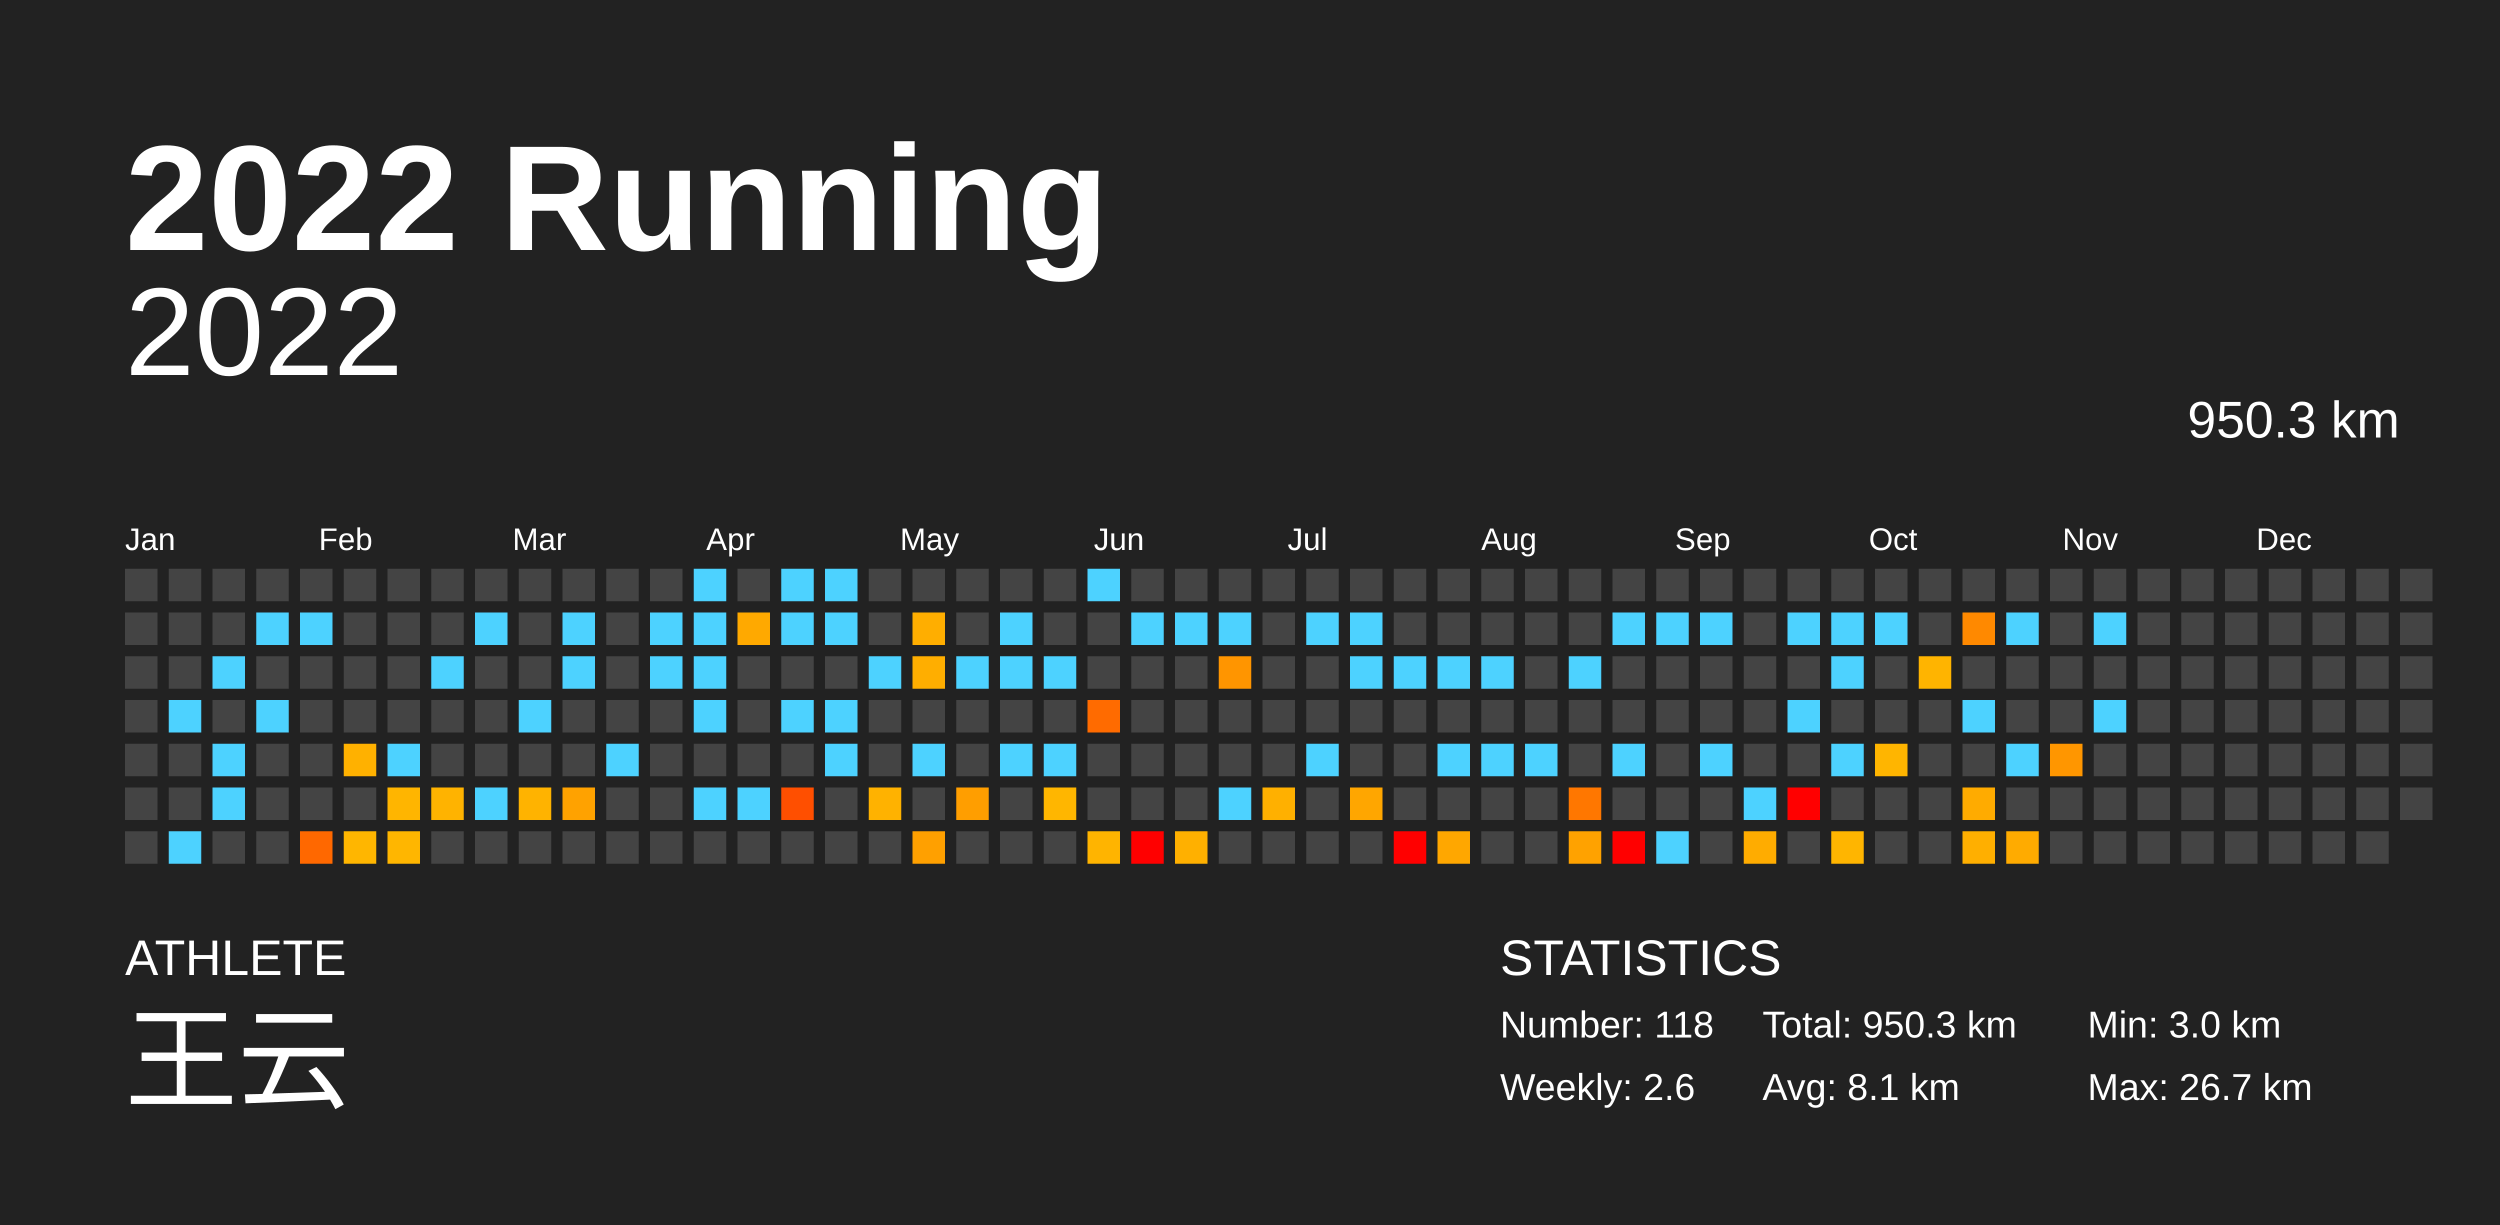
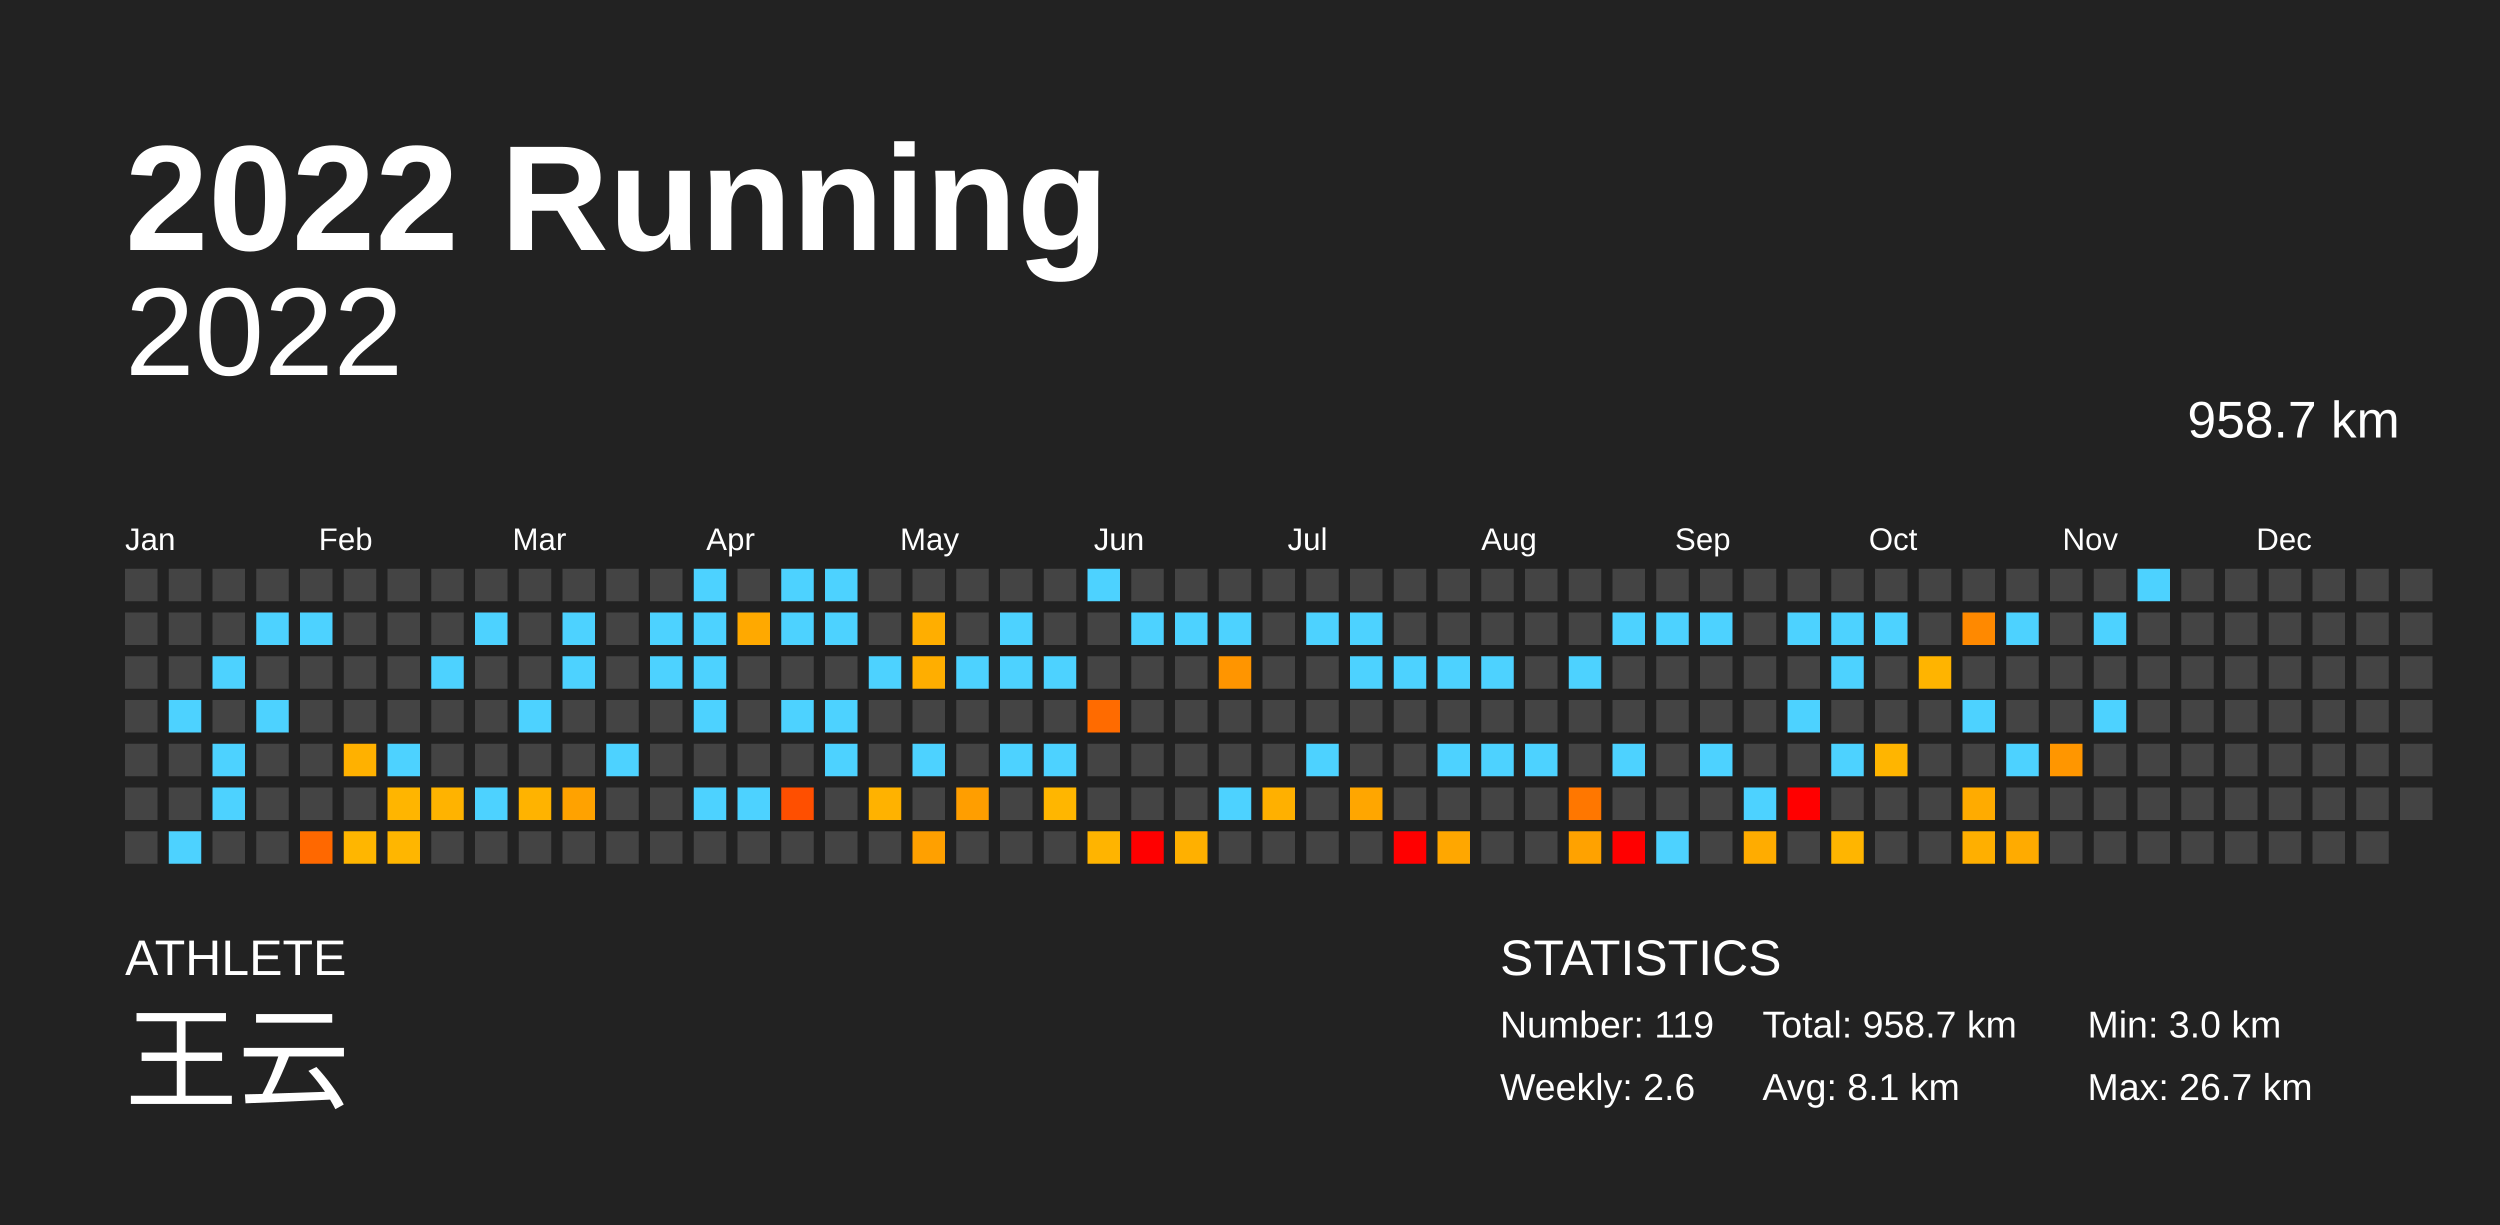
<svg xmlns="http://www.w3.org/2000/svg" baseProfile="full" height="98mm" version="1.1" viewBox="0,0,200,98" width="200mm">
  <defs />
  <rect fill="#222222" height="98" width="200" x="0" y="0" />
  <text fill="#FFFFFF" style="font-size:12px; font-family:Arial; font-weight:bold;" x="10" y="20">2022 Running</text>
  <text fill="#FFFFFF" style="font-size:4px; font-family:Arial" x="10" y="78">ATHLETE</text>
  <text fill="#FFFFFF" style="font-size:9px; font-family:Arial" x="10" y="88">王云</text>
  <text fill="#FFFFFF" style="font-size:4px; font-family:Arial" x="120" y="78">STATISTICS</text>
-   <text fill="#FFFFFF" style="font-size:3px; font-family:Arial" x="120" y="83">Number: 118</text>
+   <text fill="#FFFFFF" style="font-size:3px; font-family:Arial" x="120" y="83">Number: 119</text>
  <text fill="#FFFFFF" style="font-size:3px; font-family:Arial" x="120" y="88">Weekly: 2.6</text>
-   <text fill="#FFFFFF" style="font-size:3px; font-family:Arial" x="141" y="83">Total: 950.3 km</text>
+   <text fill="#FFFFFF" style="font-size:3px; font-family:Arial" x="141" y="83">Total: 958.7 km</text>
  <text fill="#FFFFFF" style="font-size:3px; font-family:Arial" x="141" y="88">Avg: 8.1 km</text>
  <text fill="#FFFFFF" style="font-size:3px; font-family:Arial" x="167" y="83">Min: 3.0 km</text>
  <text fill="#FFFFFF" style="font-size:3px; font-family:Arial" x="167" y="88">Max: 26.7 km</text>
  <text alignment-baseline="hanging" fill="#FFFFFF" style="font-size:10.0px; font-family:Arial;" x="10" y="30">2022</text>
-   <text alignment-baseline="hanging" fill="#FFFFFF" style="font-size:4.125px; font-family:Arial;" x="175" y="35">950.3 km</text>
+   <text alignment-baseline="hanging" fill="#FFFFFF" style="font-size:4.125px; font-family:Arial;" x="175" y="35">958.7 km</text>
  <text fill="#FFFFFF" style="font-size:2.5px; font-family:Arial" x="10.0" y="44">Jan</text>
  <text fill="#FFFFFF" style="font-size:2.5px; font-family:Arial" x="25.5" y="44">Feb</text>
  <text fill="#FFFFFF" style="font-size:2.5px; font-family:Arial" x="41.0" y="44">Mar</text>
  <text fill="#FFFFFF" style="font-size:2.5px; font-family:Arial" x="56.5" y="44">Apr</text>
  <text fill="#FFFFFF" style="font-size:2.5px; font-family:Arial" x="72.0" y="44">May</text>
  <text fill="#FFFFFF" style="font-size:2.5px; font-family:Arial" x="87.5" y="44">Jun</text>
  <text fill="#FFFFFF" style="font-size:2.5px; font-family:Arial" x="103.0" y="44">Jul</text>
  <text fill="#FFFFFF" style="font-size:2.5px; font-family:Arial" x="118.5" y="44">Aug</text>
  <text fill="#FFFFFF" style="font-size:2.5px; font-family:Arial" x="134.0" y="44">Sep</text>
  <text fill="#FFFFFF" style="font-size:2.5px; font-family:Arial" x="149.5" y="44">Oct</text>
  <text fill="#FFFFFF" style="font-size:2.5px; font-family:Arial" x="165.0" y="44">Nov</text>
  <text fill="#FFFFFF" style="font-size:2.5px; font-family:Arial" x="180.5" y="44">Dec</text>
  <rect fill="#444444" height="2.6" width="2.6" x="10.0" y="45.5" />
  <rect fill="#444444" height="2.6" width="2.6" x="10.0" y="49.0" />
  <rect fill="#444444" height="2.6" width="2.6" x="10.0" y="52.5" />
  <rect fill="#444444" height="2.6" width="2.6" x="10.0" y="56.0" />
  <rect fill="#444444" height="2.6" width="2.6" x="10.0" y="59.5" />
  <rect fill="#444444" height="2.6" width="2.6" x="10.0" y="63.0" />
  <rect fill="#444444" height="2.6" width="2.6" x="10.0" y="66.5" />
  <rect fill="#444444" height="2.6" width="2.6" x="13.5" y="45.5" />
  <rect fill="#444444" height="2.6" width="2.6" x="13.5" y="49.0" />
  <rect fill="#444444" height="2.6" width="2.6" x="13.5" y="52.5" />
  <rect fill="#4dd2ff" height="2.6" width="2.6" x="13.5" y="56.0" />
  <rect fill="#444444" height="2.6" width="2.6" x="13.5" y="59.5" />
  <rect fill="#444444" height="2.6" width="2.6" x="13.5" y="63.0" />
  <rect fill="#4dd2ff" height="2.6" width="2.6" x="13.5" y="66.5" />
  <rect fill="#444444" height="2.6" width="2.6" x="17.0" y="45.5" />
  <rect fill="#444444" height="2.6" width="2.6" x="17.0" y="49.0" />
  <rect fill="#4dd2ff" height="2.6" width="2.6" x="17.0" y="52.5" />
  <rect fill="#444444" height="2.6" width="2.6" x="17.0" y="56.0" />
  <rect fill="#4dd2ff" height="2.6" width="2.6" x="17.0" y="59.5" />
  <rect fill="#4dd2ff" height="2.6" width="2.6" x="17.0" y="63.0" />
  <rect fill="#444444" height="2.6" width="2.6" x="17.0" y="66.5" />
  <rect fill="#444444" height="2.6" width="2.6" x="20.5" y="45.5" />
  <rect fill="#4dd2ff" height="2.6" width="2.6" x="20.5" y="49.0" />
  <rect fill="#444444" height="2.6" width="2.6" x="20.5" y="52.5" />
  <rect fill="#4dd2ff" height="2.6" width="2.6" x="20.5" y="56.0" />
  <rect fill="#444444" height="2.6" width="2.6" x="20.5" y="59.5" />
  <rect fill="#444444" height="2.6" width="2.6" x="20.5" y="63.0" />
  <rect fill="#444444" height="2.6" width="2.6" x="20.5" y="66.5" />
  <rect fill="#444444" height="2.6" width="2.6" x="24.0" y="45.5" />
  <rect fill="#4dd2ff" height="2.6" width="2.6" x="24.0" y="49.0" />
  <rect fill="#444444" height="2.6" width="2.6" x="24.0" y="52.5" />
  <rect fill="#444444" height="2.6" width="2.6" x="24.0" y="56.0" />
  <rect fill="#444444" height="2.6" width="2.6" x="24.0" y="59.5" />
  <rect fill="#444444" height="2.6" width="2.6" x="24.0" y="63.0" />
  <rect fill="#ff6800" height="2.6" width="2.6" x="24.0" y="66.5" />
  <rect fill="#444444" height="2.6" width="2.6" x="27.5" y="45.5" />
  <rect fill="#444444" height="2.6" width="2.6" x="27.5" y="49.0" />
  <rect fill="#444444" height="2.6" width="2.6" x="27.5" y="52.5" />
  <rect fill="#444444" height="2.6" width="2.6" x="27.5" y="56.0" />
  <rect fill="#ffb100" height="2.6" width="2.6" x="27.5" y="59.5" />
  <rect fill="#444444" height="2.6" width="2.6" x="27.5" y="63.0" />
  <rect fill="#ffb600" height="2.6" width="2.6" x="27.5" y="66.5" />
  <rect fill="#444444" height="2.6" width="2.6" x="31.0" y="45.5" />
  <rect fill="#444444" height="2.6" width="2.6" x="31.0" y="49.0" />
  <rect fill="#444444" height="2.6" width="2.6" x="31.0" y="52.5" />
  <rect fill="#444444" height="2.6" width="2.6" x="31.0" y="56.0" />
  <rect fill="#4dd2ff" height="2.6" width="2.6" x="31.0" y="59.5" />
  <rect fill="#ffb500" height="2.6" width="2.6" x="31.0" y="63.0" />
  <rect fill="#ffb600" height="2.6" width="2.6" x="31.0" y="66.5" />
  <rect fill="#444444" height="2.6" width="2.6" x="34.5" y="45.5" />
  <rect fill="#444444" height="2.6" width="2.6" x="34.5" y="49.0" />
  <rect fill="#4dd2ff" height="2.6" width="2.6" x="34.5" y="52.5" />
  <rect fill="#444444" height="2.6" width="2.6" x="34.5" y="56.0" />
  <rect fill="#444444" height="2.6" width="2.6" x="34.5" y="59.5" />
  <rect fill="#ffb300" height="2.6" width="2.6" x="34.5" y="63.0" />
  <rect fill="#444444" height="2.6" width="2.6" x="34.5" y="66.5" />
  <rect fill="#444444" height="2.6" width="2.6" x="38.0" y="45.5" />
  <rect fill="#4dd2ff" height="2.6" width="2.6" x="38.0" y="49.0" />
  <rect fill="#444444" height="2.6" width="2.6" x="38.0" y="52.5" />
  <rect fill="#444444" height="2.6" width="2.6" x="38.0" y="56.0" />
  <rect fill="#444444" height="2.6" width="2.6" x="38.0" y="59.5" />
  <rect fill="#4dd2ff" height="2.6" width="2.6" x="38.0" y="63.0" />
  <rect fill="#444444" height="2.6" width="2.6" x="38.0" y="66.5" />
  <rect fill="#444444" height="2.6" width="2.6" x="41.5" y="45.5" />
  <rect fill="#444444" height="2.6" width="2.6" x="41.5" y="49.0" />
  <rect fill="#444444" height="2.6" width="2.6" x="41.5" y="52.5" />
  <rect fill="#4dd2ff" height="2.6" width="2.6" x="41.5" y="56.0" />
  <rect fill="#444444" height="2.6" width="2.6" x="41.5" y="59.5" />
  <rect fill="#ffb300" height="2.6" width="2.6" x="41.5" y="63.0" />
  <rect fill="#444444" height="2.6" width="2.6" x="41.5" y="66.5" />
  <rect fill="#444444" height="2.6" width="2.6" x="45.0" y="45.5" />
  <rect fill="#4dd2ff" height="2.6" width="2.6" x="45.0" y="49.0" />
  <rect fill="#4dd2ff" height="2.6" width="2.6" x="45.0" y="52.5" />
  <rect fill="#444444" height="2.6" width="2.6" x="45.0" y="56.0" />
  <rect fill="#444444" height="2.6" width="2.6" x="45.0" y="59.5" />
  <rect fill="#ffa200" height="2.6" width="2.6" x="45.0" y="63.0" />
  <rect fill="#444444" height="2.6" width="2.6" x="45.0" y="66.5" />
  <rect fill="#444444" height="2.6" width="2.6" x="48.5" y="45.5" />
  <rect fill="#444444" height="2.6" width="2.6" x="48.5" y="49.0" />
  <rect fill="#444444" height="2.6" width="2.6" x="48.5" y="52.5" />
  <rect fill="#444444" height="2.6" width="2.6" x="48.5" y="56.0" />
  <rect fill="#4dd2ff" height="2.6" width="2.6" x="48.5" y="59.5" />
  <rect fill="#444444" height="2.6" width="2.6" x="48.5" y="63.0" />
  <rect fill="#444444" height="2.6" width="2.6" x="48.5" y="66.5" />
  <rect fill="#444444" height="2.6" width="2.6" x="52.0" y="45.5" />
  <rect fill="#4dd2ff" height="2.6" width="2.6" x="52.0" y="49.0" />
  <rect fill="#4dd2ff" height="2.6" width="2.6" x="52.0" y="52.5" />
  <rect fill="#444444" height="2.6" width="2.6" x="52.0" y="56.0" />
  <rect fill="#444444" height="2.6" width="2.6" x="52.0" y="59.5" />
  <rect fill="#444444" height="2.6" width="2.6" x="52.0" y="63.0" />
  <rect fill="#444444" height="2.6" width="2.6" x="52.0" y="66.5" />
  <rect fill="#4dd2ff" height="2.6" width="2.6" x="55.5" y="45.5" />
  <rect fill="#4dd2ff" height="2.6" width="2.6" x="55.5" y="49.0" />
  <rect fill="#4dd2ff" height="2.6" width="2.6" x="55.5" y="52.5" />
  <rect fill="#4dd2ff" height="2.6" width="2.6" x="55.5" y="56.0" />
  <rect fill="#444444" height="2.6" width="2.6" x="55.5" y="59.5" />
  <rect fill="#4dd2ff" height="2.6" width="2.6" x="55.5" y="63.0" />
  <rect fill="#444444" height="2.6" width="2.6" x="55.5" y="66.5" />
  <rect fill="#444444" height="2.6" width="2.6" x="59.0" y="45.5" />
  <rect fill="#ffa900" height="2.6" width="2.6" x="59.0" y="49.0" />
  <rect fill="#444444" height="2.6" width="2.6" x="59.0" y="52.5" />
  <rect fill="#444444" height="2.6" width="2.6" x="59.0" y="56.0" />
  <rect fill="#444444" height="2.6" width="2.6" x="59.0" y="59.5" />
  <rect fill="#4dd2ff" height="2.6" width="2.6" x="59.0" y="63.0" />
  <rect fill="#444444" height="2.6" width="2.6" x="59.0" y="66.5" />
  <rect fill="#4dd2ff" height="2.6" width="2.6" x="62.5" y="45.5" />
  <rect fill="#4dd2ff" height="2.6" width="2.6" x="62.5" y="49.0" />
  <rect fill="#444444" height="2.6" width="2.6" x="62.5" y="52.5" />
  <rect fill="#4dd2ff" height="2.6" width="2.6" x="62.5" y="56.0" />
  <rect fill="#444444" height="2.6" width="2.6" x="62.5" y="59.5" />
  <rect fill="#ff4f00" height="2.6" width="2.6" x="62.5" y="63.0" />
  <rect fill="#444444" height="2.6" width="2.6" x="62.5" y="66.5" />
  <rect fill="#4dd2ff" height="2.6" width="2.6" x="66.0" y="45.5" />
  <rect fill="#4dd2ff" height="2.6" width="2.6" x="66.0" y="49.0" />
  <rect fill="#444444" height="2.6" width="2.6" x="66.0" y="52.5" />
  <rect fill="#4dd2ff" height="2.6" width="2.6" x="66.0" y="56.0" />
  <rect fill="#4dd2ff" height="2.6" width="2.6" x="66.0" y="59.5" />
  <rect fill="#444444" height="2.6" width="2.6" x="66.0" y="63.0" />
  <rect fill="#444444" height="2.6" width="2.6" x="66.0" y="66.5" />
  <rect fill="#444444" height="2.6" width="2.6" x="69.5" y="45.5" />
  <rect fill="#444444" height="2.6" width="2.6" x="69.5" y="49.0" />
  <rect fill="#4dd2ff" height="2.6" width="2.6" x="69.5" y="52.5" />
  <rect fill="#444444" height="2.6" width="2.6" x="69.5" y="56.0" />
  <rect fill="#444444" height="2.6" width="2.6" x="69.5" y="59.5" />
  <rect fill="#ffb200" height="2.6" width="2.6" x="69.5" y="63.0" />
  <rect fill="#444444" height="2.6" width="2.6" x="69.5" y="66.5" />
  <rect fill="#444444" height="2.6" width="2.6" x="73.0" y="45.5" />
  <rect fill="#ffae00" height="2.6" width="2.6" x="73.0" y="49.0" />
  <rect fill="#ffae00" height="2.6" width="2.6" x="73.0" y="52.5" />
  <rect fill="#444444" height="2.6" width="2.6" x="73.0" y="56.0" />
  <rect fill="#4dd2ff" height="2.6" width="2.6" x="73.0" y="59.5" />
  <rect fill="#444444" height="2.6" width="2.6" x="73.0" y="63.0" />
  <rect fill="#ffa000" height="2.6" width="2.6" x="73.0" y="66.5" />
  <rect fill="#444444" height="2.6" width="2.6" x="76.5" y="45.5" />
  <rect fill="#444444" height="2.6" width="2.6" x="76.5" y="49.0" />
  <rect fill="#4dd2ff" height="2.6" width="2.6" x="76.5" y="52.5" />
  <rect fill="#444444" height="2.6" width="2.6" x="76.5" y="56.0" />
  <rect fill="#444444" height="2.6" width="2.6" x="76.5" y="59.5" />
  <rect fill="#ff9e00" height="2.6" width="2.6" x="76.5" y="63.0" />
  <rect fill="#444444" height="2.6" width="2.6" x="76.5" y="66.5" />
  <rect fill="#444444" height="2.6" width="2.6" x="80.0" y="45.5" />
  <rect fill="#4dd2ff" height="2.6" width="2.6" x="80.0" y="49.0" />
  <rect fill="#4dd2ff" height="2.6" width="2.6" x="80.0" y="52.5" />
  <rect fill="#444444" height="2.6" width="2.6" x="80.0" y="56.0" />
  <rect fill="#4dd2ff" height="2.6" width="2.6" x="80.0" y="59.5" />
  <rect fill="#444444" height="2.6" width="2.6" x="80.0" y="63.0" />
  <rect fill="#444444" height="2.6" width="2.6" x="80.0" y="66.5" />
  <rect fill="#444444" height="2.6" width="2.6" x="83.5" y="45.5" />
  <rect fill="#444444" height="2.6" width="2.6" x="83.5" y="49.0" />
  <rect fill="#4dd2ff" height="2.6" width="2.6" x="83.5" y="52.5" />
  <rect fill="#444444" height="2.6" width="2.6" x="83.5" y="56.0" />
  <rect fill="#4dd2ff" height="2.6" width="2.6" x="83.5" y="59.5" />
  <rect fill="#ffb600" height="2.6" width="2.6" x="83.5" y="63.0" />
  <rect fill="#444444" height="2.6" width="2.6" x="83.5" y="66.5" />
  <rect fill="#4dd2ff" height="2.6" width="2.6" x="87.0" y="45.5" />
  <rect fill="#444444" height="2.6" width="2.6" x="87.0" y="49.0" />
  <rect fill="#444444" height="2.6" width="2.6" x="87.0" y="52.5" />
  <rect fill="#ff6b00" height="2.6" width="2.6" x="87.0" y="56.0" />
  <rect fill="#444444" height="2.6" width="2.6" x="87.0" y="59.5" />
  <rect fill="#444444" height="2.6" width="2.6" x="87.0" y="63.0" />
  <rect fill="#ffb400" height="2.6" width="2.6" x="87.0" y="66.5" />
  <rect fill="#444444" height="2.6" width="2.6" x="90.5" y="45.5" />
  <rect fill="#4dd2ff" height="2.6" width="2.6" x="90.5" y="49.0" />
  <rect fill="#444444" height="2.6" width="2.6" x="90.5" y="52.5" />
  <rect fill="#444444" height="2.6" width="2.6" x="90.5" y="56.0" />
  <rect fill="#444444" height="2.6" width="2.6" x="90.5" y="59.5" />
  <rect fill="#444444" height="2.6" width="2.6" x="90.5" y="63.0" />
  <rect fill="red" height="2.6" width="2.6" x="90.5" y="66.5" />
  <rect fill="#444444" height="2.6" width="2.6" x="94.0" y="45.5" />
  <rect fill="#4dd2ff" height="2.6" width="2.6" x="94.0" y="49.0" />
  <rect fill="#444444" height="2.6" width="2.6" x="94.0" y="52.5" />
  <rect fill="#444444" height="2.6" width="2.6" x="94.0" y="56.0" />
  <rect fill="#444444" height="2.6" width="2.6" x="94.0" y="59.5" />
  <rect fill="#444444" height="2.6" width="2.6" x="94.0" y="63.0" />
  <rect fill="#ffb000" height="2.6" width="2.6" x="94.0" y="66.5" />
  <rect fill="#444444" height="2.6" width="2.6" x="97.5" y="45.5" />
  <rect fill="#4dd2ff" height="2.6" width="2.6" x="97.5" y="49.0" />
  <rect fill="#ff9500" height="2.6" width="2.6" x="97.5" y="52.5" />
  <rect fill="#444444" height="2.6" width="2.6" x="97.5" y="56.0" />
  <rect fill="#444444" height="2.6" width="2.6" x="97.5" y="59.5" />
  <rect fill="#4dd2ff" height="2.6" width="2.6" x="97.5" y="63.0" />
  <rect fill="#444444" height="2.6" width="2.6" x="97.5" y="66.5" />
  <rect fill="#444444" height="2.6" width="2.6" x="101.0" y="45.5" />
  <rect fill="#444444" height="2.6" width="2.6" x="101.0" y="49.0" />
  <rect fill="#444444" height="2.6" width="2.6" x="101.0" y="52.5" />
  <rect fill="#444444" height="2.6" width="2.6" x="101.0" y="56.0" />
  <rect fill="#444444" height="2.6" width="2.6" x="101.0" y="59.5" />
  <rect fill="#ffb000" height="2.6" width="2.6" x="101.0" y="63.0" />
  <rect fill="#444444" height="2.6" width="2.6" x="101.0" y="66.5" />
  <rect fill="#444444" height="2.6" width="2.6" x="104.5" y="45.5" />
  <rect fill="#4dd2ff" height="2.6" width="2.6" x="104.5" y="49.0" />
  <rect fill="#444444" height="2.6" width="2.6" x="104.5" y="52.5" />
  <rect fill="#444444" height="2.6" width="2.6" x="104.5" y="56.0" />
  <rect fill="#4dd2ff" height="2.6" width="2.6" x="104.5" y="59.5" />
  <rect fill="#444444" height="2.6" width="2.6" x="104.5" y="63.0" />
  <rect fill="#444444" height="2.6" width="2.6" x="104.5" y="66.5" />
  <rect fill="#444444" height="2.6" width="2.6" x="108.0" y="45.5" />
  <rect fill="#4dd2ff" height="2.6" width="2.6" x="108.0" y="49.0" />
  <rect fill="#4dd2ff" height="2.6" width="2.6" x="108.0" y="52.5" />
  <rect fill="#444444" height="2.6" width="2.6" x="108.0" y="56.0" />
  <rect fill="#444444" height="2.6" width="2.6" x="108.0" y="59.5" />
  <rect fill="#ffa600" height="2.6" width="2.6" x="108.0" y="63.0" />
  <rect fill="#444444" height="2.6" width="2.6" x="108.0" y="66.5" />
  <rect fill="#444444" height="2.6" width="2.6" x="111.5" y="45.5" />
  <rect fill="#444444" height="2.6" width="2.6" x="111.5" y="49.0" />
  <rect fill="#4dd2ff" height="2.6" width="2.6" x="111.5" y="52.5" />
  <rect fill="#444444" height="2.6" width="2.6" x="111.5" y="56.0" />
  <rect fill="#444444" height="2.6" width="2.6" x="111.5" y="59.5" />
  <rect fill="#444444" height="2.6" width="2.6" x="111.5" y="63.0" />
  <rect fill="red" height="2.6" width="2.6" x="111.5" y="66.5" />
  <rect fill="#444444" height="2.6" width="2.6" x="115.0" y="45.5" />
  <rect fill="#444444" height="2.6" width="2.6" x="115.0" y="49.0" />
  <rect fill="#4dd2ff" height="2.6" width="2.6" x="115.0" y="52.5" />
  <rect fill="#444444" height="2.6" width="2.6" x="115.0" y="56.0" />
  <rect fill="#4dd2ff" height="2.6" width="2.6" x="115.0" y="59.5" />
  <rect fill="#444444" height="2.6" width="2.6" x="115.0" y="63.0" />
  <rect fill="#ffa700" height="2.6" width="2.6" x="115.0" y="66.5" />
  <rect fill="#444444" height="2.6" width="2.6" x="118.5" y="45.5" />
  <rect fill="#444444" height="2.6" width="2.6" x="118.5" y="49.0" />
  <rect fill="#4dd2ff" height="2.6" width="2.6" x="118.5" y="52.5" />
  <rect fill="#444444" height="2.6" width="2.6" x="118.5" y="56.0" />
  <rect fill="#4dd2ff" height="2.6" width="2.6" x="118.5" y="59.5" />
  <rect fill="#444444" height="2.6" width="2.6" x="118.5" y="63.0" />
  <rect fill="#444444" height="2.6" width="2.6" x="118.5" y="66.5" />
  <rect fill="#444444" height="2.6" width="2.6" x="122.0" y="45.5" />
  <rect fill="#444444" height="2.6" width="2.6" x="122.0" y="49.0" />
  <rect fill="#444444" height="2.6" width="2.6" x="122.0" y="52.5" />
  <rect fill="#444444" height="2.6" width="2.6" x="122.0" y="56.0" />
  <rect fill="#4dd2ff" height="2.6" width="2.6" x="122.0" y="59.5" />
  <rect fill="#444444" height="2.6" width="2.6" x="122.0" y="63.0" />
  <rect fill="#444444" height="2.6" width="2.6" x="122.0" y="66.5" />
  <rect fill="#444444" height="2.6" width="2.6" x="125.5" y="45.5" />
  <rect fill="#444444" height="2.6" width="2.6" x="125.5" y="49.0" />
  <rect fill="#4dd2ff" height="2.6" width="2.6" x="125.5" y="52.5" />
  <rect fill="#444444" height="2.6" width="2.6" x="125.5" y="56.0" />
  <rect fill="#444444" height="2.6" width="2.6" x="125.5" y="59.5" />
  <rect fill="#ff7700" height="2.6" width="2.6" x="125.5" y="63.0" />
  <rect fill="#ffa200" height="2.6" width="2.6" x="125.5" y="66.5" />
  <rect fill="#444444" height="2.6" width="2.6" x="129.0" y="45.5" />
  <rect fill="#4dd2ff" height="2.6" width="2.6" x="129.0" y="49.0" />
  <rect fill="#444444" height="2.6" width="2.6" x="129.0" y="52.5" />
  <rect fill="#444444" height="2.6" width="2.6" x="129.0" y="56.0" />
  <rect fill="#4dd2ff" height="2.6" width="2.6" x="129.0" y="59.5" />
  <rect fill="#444444" height="2.6" width="2.6" x="129.0" y="63.0" />
  <rect fill="red" height="2.6" width="2.6" x="129.0" y="66.5" />
  <rect fill="#444444" height="2.6" width="2.6" x="132.5" y="45.5" />
  <rect fill="#4dd2ff" height="2.6" width="2.6" x="132.5" y="49.0" />
  <rect fill="#444444" height="2.6" width="2.6" x="132.5" y="52.5" />
  <rect fill="#444444" height="2.6" width="2.6" x="132.5" y="56.0" />
  <rect fill="#444444" height="2.6" width="2.6" x="132.5" y="59.5" />
  <rect fill="#444444" height="2.6" width="2.6" x="132.5" y="63.0" />
  <rect fill="#4dd2ff" height="2.6" width="2.6" x="132.5" y="66.5" />
  <rect fill="#444444" height="2.6" width="2.6" x="136.0" y="45.5" />
  <rect fill="#4dd2ff" height="2.6" width="2.6" x="136.0" y="49.0" />
  <rect fill="#444444" height="2.6" width="2.6" x="136.0" y="52.5" />
  <rect fill="#444444" height="2.6" width="2.6" x="136.0" y="56.0" />
  <rect fill="#4dd2ff" height="2.6" width="2.6" x="136.0" y="59.5" />
  <rect fill="#444444" height="2.6" width="2.6" x="136.0" y="63.0" />
  <rect fill="#444444" height="2.6" width="2.6" x="136.0" y="66.5" />
  <rect fill="#444444" height="2.6" width="2.6" x="139.5" y="45.5" />
  <rect fill="#444444" height="2.6" width="2.6" x="139.5" y="49.0" />
  <rect fill="#444444" height="2.6" width="2.6" x="139.5" y="52.5" />
  <rect fill="#444444" height="2.6" width="2.6" x="139.5" y="56.0" />
  <rect fill="#444444" height="2.6" width="2.6" x="139.5" y="59.5" />
  <rect fill="#4dd2ff" height="2.6" width="2.6" x="139.5" y="63.0" />
  <rect fill="#ffac00" height="2.6" width="2.6" x="139.5" y="66.5" />
  <rect fill="#444444" height="2.6" width="2.6" x="143.0" y="45.5" />
  <rect fill="#4dd2ff" height="2.6" width="2.6" x="143.0" y="49.0" />
  <rect fill="#444444" height="2.6" width="2.6" x="143.0" y="52.5" />
  <rect fill="#4dd2ff" height="2.6" width="2.6" x="143.0" y="56.0" />
  <rect fill="#444444" height="2.6" width="2.6" x="143.0" y="59.5" />
  <rect fill="red" height="2.6" width="2.6" x="143.0" y="63.0" />
  <rect fill="#444444" height="2.6" width="2.6" x="143.0" y="66.5" />
  <rect fill="#444444" height="2.6" width="2.6" x="146.5" y="45.5" />
  <rect fill="#4dd2ff" height="2.6" width="2.6" x="146.5" y="49.0" />
  <rect fill="#4dd2ff" height="2.6" width="2.6" x="146.5" y="52.5" />
  <rect fill="#444444" height="2.6" width="2.6" x="146.5" y="56.0" />
  <rect fill="#4dd2ff" height="2.6" width="2.6" x="146.5" y="59.5" />
  <rect fill="#444444" height="2.6" width="2.6" x="146.5" y="63.0" />
  <rect fill="#ffb500" height="2.6" width="2.6" x="146.5" y="66.5" />
  <rect fill="#444444" height="2.6" width="2.6" x="150.0" y="45.5" />
  <rect fill="#4dd2ff" height="2.6" width="2.6" x="150.0" y="49.0" />
  <rect fill="#444444" height="2.6" width="2.6" x="150.0" y="52.5" />
  <rect fill="#444444" height="2.6" width="2.6" x="150.0" y="56.0" />
  <rect fill="#ffb500" height="2.6" width="2.6" x="150.0" y="59.5" />
  <rect fill="#444444" height="2.6" width="2.6" x="150.0" y="63.0" />
  <rect fill="#444444" height="2.6" width="2.6" x="150.0" y="66.5" />
  <rect fill="#444444" height="2.6" width="2.6" x="153.5" y="45.5" />
  <rect fill="#444444" height="2.6" width="2.6" x="153.5" y="49.0" />
  <rect fill="#ffb400" height="2.6" width="2.6" x="153.5" y="52.5" />
  <rect fill="#444444" height="2.6" width="2.6" x="153.5" y="56.0" />
  <rect fill="#444444" height="2.6" width="2.6" x="153.5" y="59.5" />
  <rect fill="#444444" height="2.6" width="2.6" x="153.5" y="63.0" />
  <rect fill="#444444" height="2.6" width="2.6" x="153.5" y="66.5" />
  <rect fill="#444444" height="2.6" width="2.6" x="157.0" y="45.5" />
  <rect fill="#ff8900" height="2.6" width="2.6" x="157.0" y="49.0" />
  <rect fill="#444444" height="2.6" width="2.6" x="157.0" y="52.5" />
  <rect fill="#4dd2ff" height="2.6" width="2.6" x="157.0" y="56.0" />
  <rect fill="#444444" height="2.6" width="2.6" x="157.0" y="59.5" />
  <rect fill="#ffab00" height="2.6" width="2.6" x="157.0" y="63.0" />
  <rect fill="#ffaf00" height="2.6" width="2.6" x="157.0" y="66.5" />
  <rect fill="#444444" height="2.6" width="2.6" x="160.5" y="45.5" />
  <rect fill="#4dd2ff" height="2.6" width="2.6" x="160.5" y="49.0" />
  <rect fill="#444444" height="2.6" width="2.6" x="160.5" y="52.5" />
  <rect fill="#444444" height="2.6" width="2.6" x="160.5" y="56.0" />
  <rect fill="#4dd2ff" height="2.6" width="2.6" x="160.5" y="59.5" />
  <rect fill="#444444" height="2.6" width="2.6" x="160.5" y="63.0" />
  <rect fill="#ffab00" height="2.6" width="2.6" x="160.5" y="66.5" />
  <rect fill="#444444" height="2.6" width="2.6" x="164.0" y="45.5" />
  <rect fill="#444444" height="2.6" width="2.6" x="164.0" y="49.0" />
  <rect fill="#444444" height="2.6" width="2.6" x="164.0" y="52.5" />
  <rect fill="#444444" height="2.6" width="2.6" x="164.0" y="56.0" />
  <rect fill="#ff9600" height="2.6" width="2.6" x="164.0" y="59.5" />
  <rect fill="#444444" height="2.6" width="2.6" x="164.0" y="63.0" />
  <rect fill="#444444" height="2.6" width="2.6" x="164.0" y="66.5" />
  <rect fill="#444444" height="2.6" width="2.6" x="167.5" y="45.5" />
  <rect fill="#4dd2ff" height="2.6" width="2.6" x="167.5" y="49.0" />
  <rect fill="#444444" height="2.6" width="2.6" x="167.5" y="52.5" />
  <rect fill="#4dd2ff" height="2.6" width="2.6" x="167.5" y="56.0" />
  <rect fill="#444444" height="2.6" width="2.6" x="167.5" y="59.5" />
  <rect fill="#444444" height="2.6" width="2.6" x="167.5" y="63.0" />
  <rect fill="#444444" height="2.6" width="2.6" x="167.5" y="66.5" />
-   <rect fill="#444444" height="2.6" width="2.6" x="171.0" y="45.5" />
+   <rect fill="#4dd2ff" height="2.6" width="2.6" x="171.0" y="45.5" />
  <rect fill="#444444" height="2.6" width="2.6" x="171.0" y="49.0" />
  <rect fill="#444444" height="2.6" width="2.6" x="171.0" y="52.5" />
  <rect fill="#444444" height="2.6" width="2.6" x="171.0" y="56.0" />
  <rect fill="#444444" height="2.6" width="2.6" x="171.0" y="59.5" />
  <rect fill="#444444" height="2.6" width="2.6" x="171.0" y="63.0" />
  <rect fill="#444444" height="2.6" width="2.6" x="171.0" y="66.5" />
  <rect fill="#444444" height="2.6" width="2.6" x="174.5" y="45.5" />
  <rect fill="#444444" height="2.6" width="2.6" x="174.5" y="49.0" />
  <rect fill="#444444" height="2.6" width="2.6" x="174.5" y="52.5" />
  <rect fill="#444444" height="2.6" width="2.6" x="174.5" y="56.0" />
  <rect fill="#444444" height="2.6" width="2.6" x="174.5" y="59.5" />
  <rect fill="#444444" height="2.6" width="2.6" x="174.5" y="63.0" />
  <rect fill="#444444" height="2.6" width="2.6" x="174.5" y="66.5" />
  <rect fill="#444444" height="2.6" width="2.6" x="178.0" y="45.5" />
  <rect fill="#444444" height="2.6" width="2.6" x="178.0" y="49.0" />
  <rect fill="#444444" height="2.6" width="2.6" x="178.0" y="52.5" />
  <rect fill="#444444" height="2.6" width="2.6" x="178.0" y="56.0" />
  <rect fill="#444444" height="2.6" width="2.6" x="178.0" y="59.5" />
  <rect fill="#444444" height="2.6" width="2.6" x="178.0" y="63.0" />
  <rect fill="#444444" height="2.6" width="2.6" x="178.0" y="66.5" />
  <rect fill="#444444" height="2.6" width="2.6" x="181.5" y="45.5" />
  <rect fill="#444444" height="2.6" width="2.6" x="181.5" y="49.0" />
  <rect fill="#444444" height="2.6" width="2.6" x="181.5" y="52.5" />
  <rect fill="#444444" height="2.6" width="2.6" x="181.5" y="56.0" />
  <rect fill="#444444" height="2.6" width="2.6" x="181.5" y="59.5" />
  <rect fill="#444444" height="2.6" width="2.6" x="181.5" y="63.0" />
  <rect fill="#444444" height="2.6" width="2.6" x="181.5" y="66.5" />
  <rect fill="#444444" height="2.6" width="2.6" x="185.0" y="45.5" />
  <rect fill="#444444" height="2.6" width="2.6" x="185.0" y="49.0" />
  <rect fill="#444444" height="2.6" width="2.6" x="185.0" y="52.5" />
  <rect fill="#444444" height="2.6" width="2.6" x="185.0" y="56.0" />
  <rect fill="#444444" height="2.6" width="2.6" x="185.0" y="59.5" />
  <rect fill="#444444" height="2.6" width="2.6" x="185.0" y="63.0" />
  <rect fill="#444444" height="2.6" width="2.6" x="185.0" y="66.5" />
  <rect fill="#444444" height="2.6" width="2.6" x="188.5" y="45.5" />
  <rect fill="#444444" height="2.6" width="2.6" x="188.5" y="49.0" />
  <rect fill="#444444" height="2.6" width="2.6" x="188.5" y="52.5" />
  <rect fill="#444444" height="2.6" width="2.6" x="188.5" y="56.0" />
  <rect fill="#444444" height="2.6" width="2.6" x="188.5" y="59.5" />
  <rect fill="#444444" height="2.6" width="2.6" x="188.5" y="63.0" />
  <rect fill="#444444" height="2.6" width="2.6" x="188.5" y="66.5" />
  <rect fill="#444444" height="2.6" width="2.6" x="192.0" y="45.5" />
  <rect fill="#444444" height="2.6" width="2.6" x="192.0" y="49.0" />
  <rect fill="#444444" height="2.6" width="2.6" x="192.0" y="52.5" />
  <rect fill="#444444" height="2.6" width="2.6" x="192.0" y="56.0" />
  <rect fill="#444444" height="2.6" width="2.6" x="192.0" y="59.5" />
  <rect fill="#444444" height="2.6" width="2.6" x="192.0" y="63.0" />
</svg>
